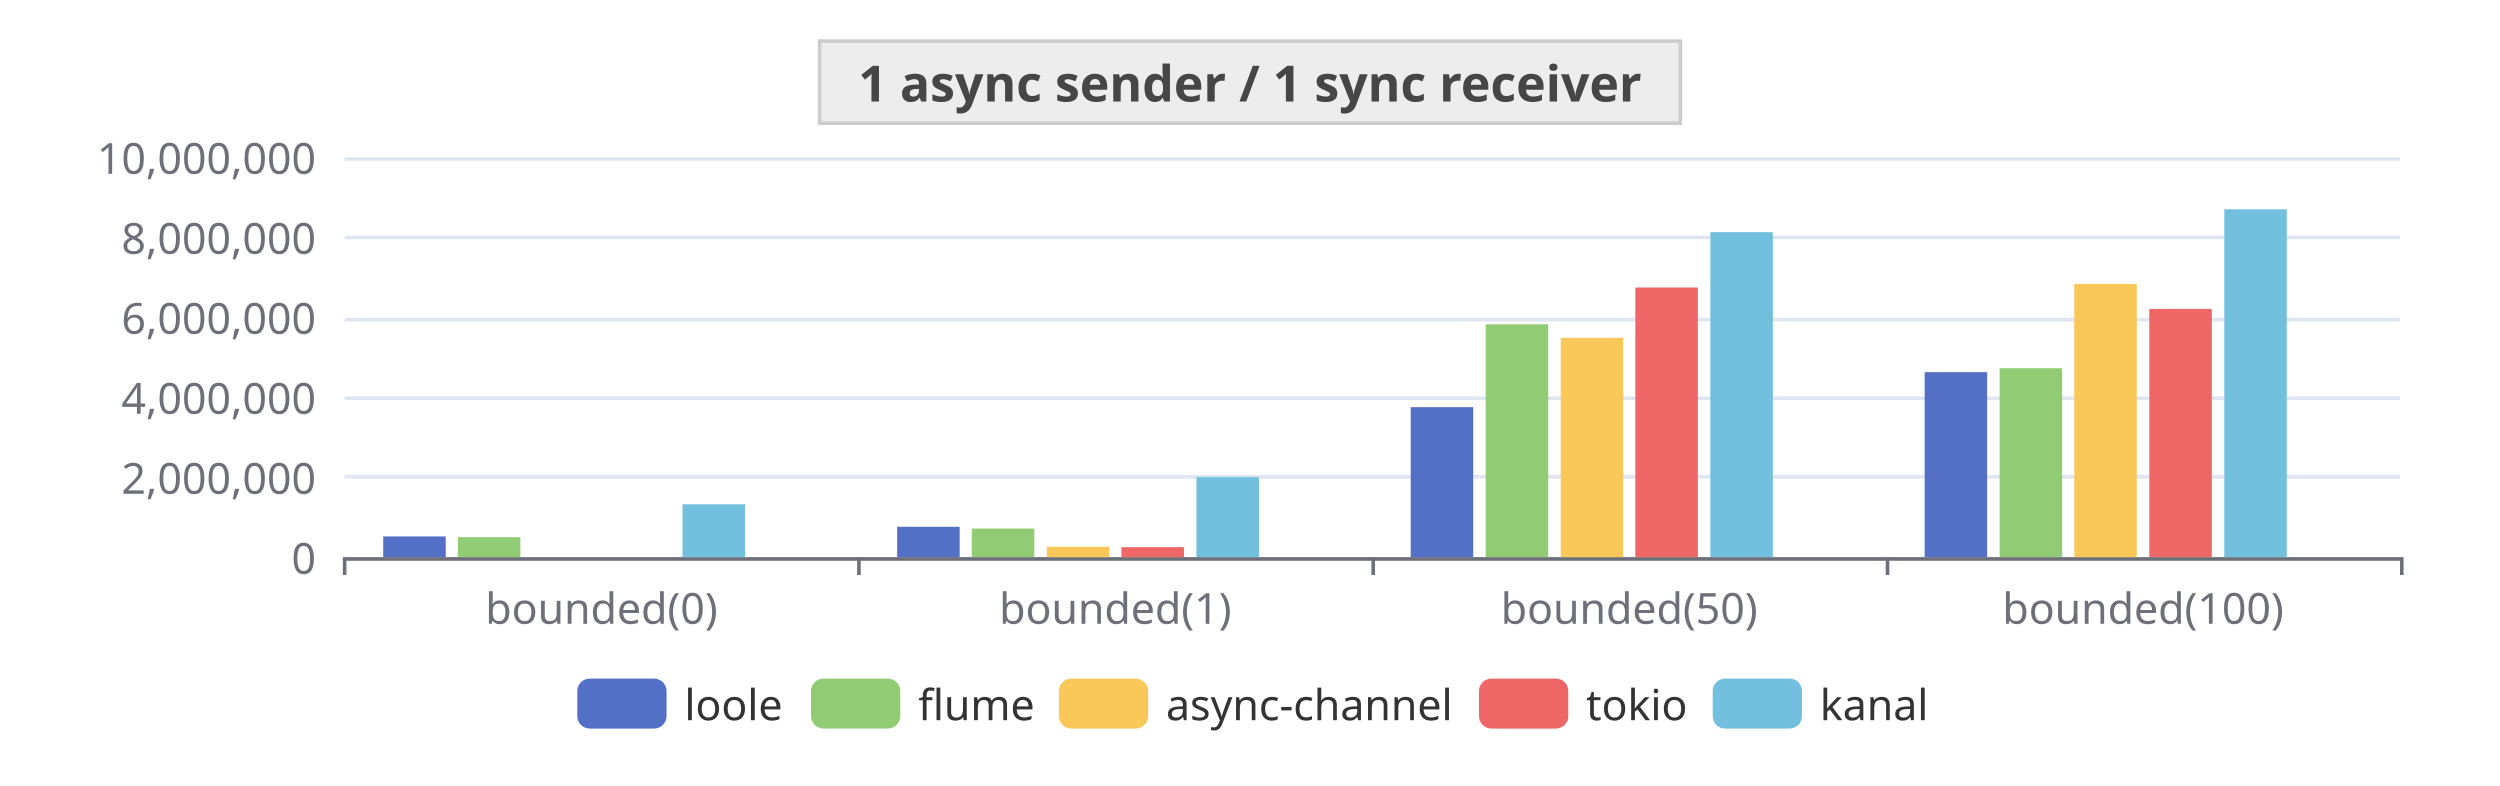
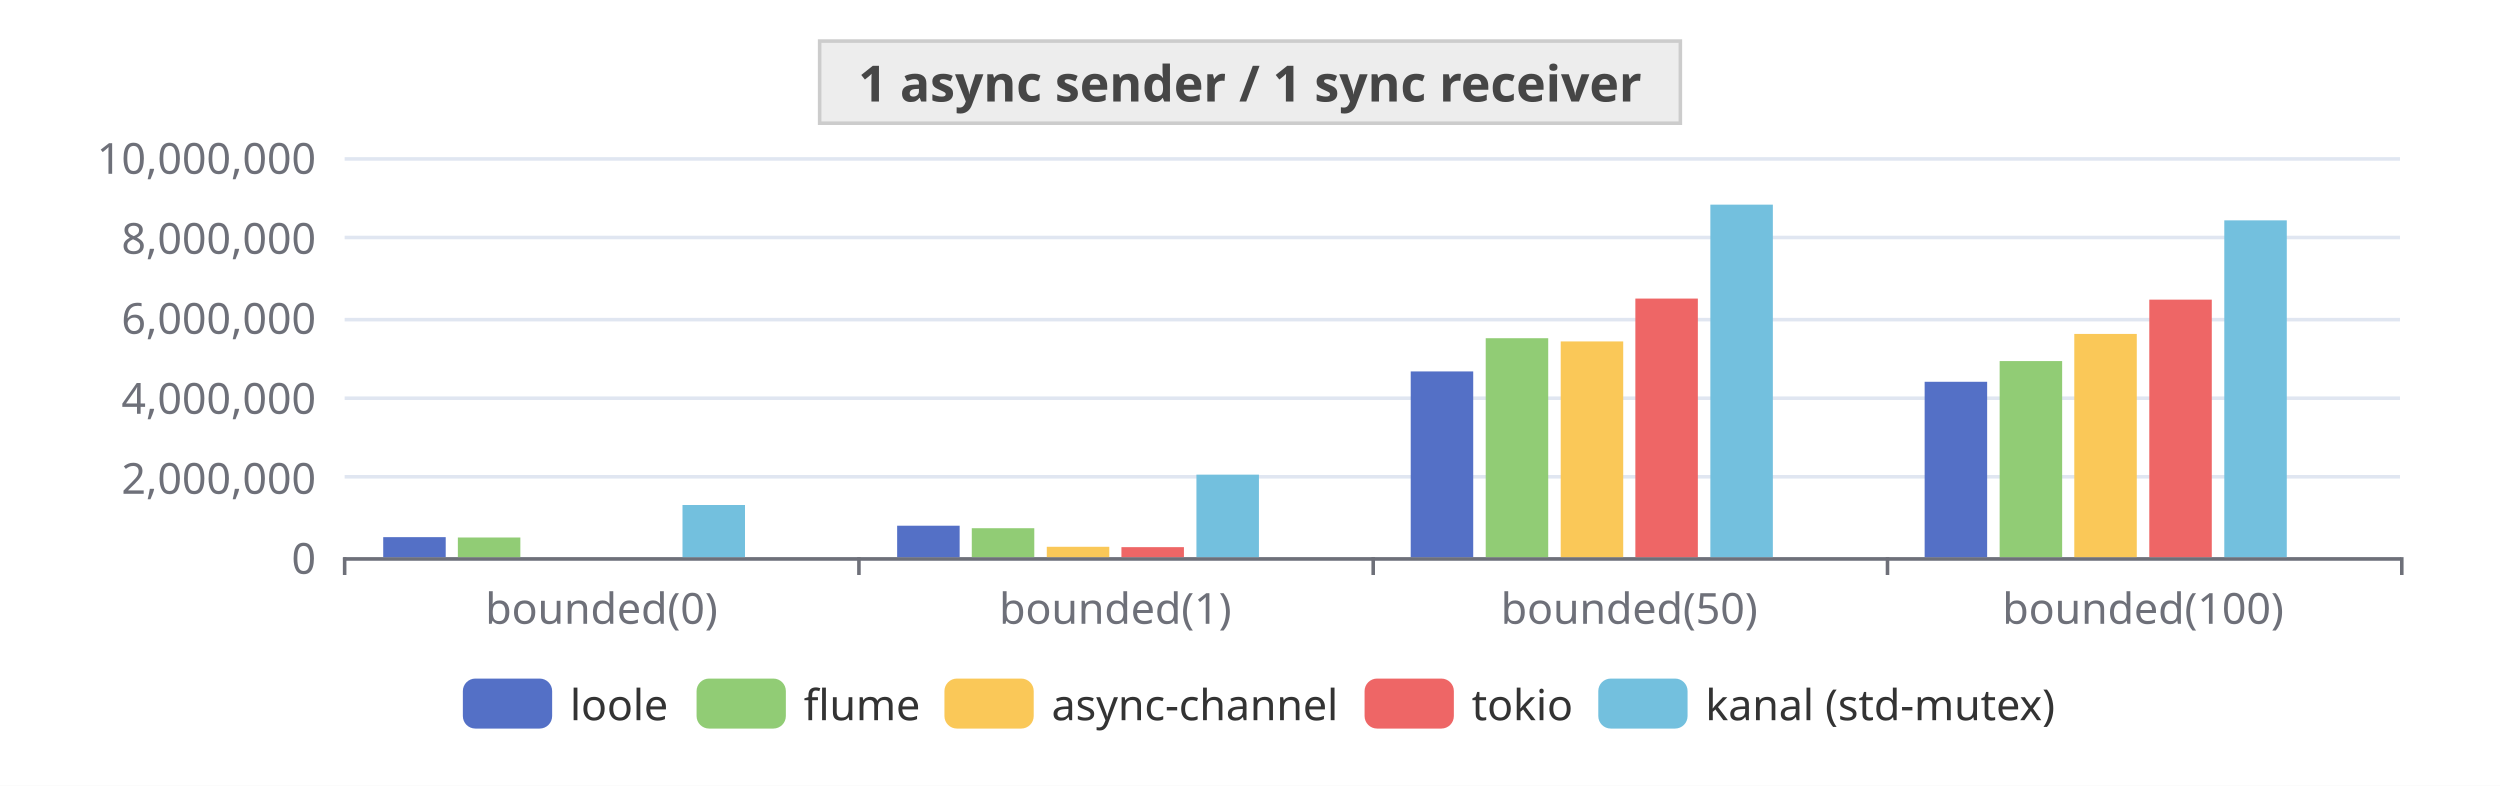
<svg xmlns="http://www.w3.org/2000/svg" width="700" height="220" version="1.1" baseProfile="full" viewBox="0 0 700 220">
  <rect width="700" height="220" x="0" y="0" id="0" fill="white" />
  <path d="M96.5 156.5L672 156.5" fill="none" stroke="#E0E6F1" />
  <path d="M96.5 133.5L672 133.5" fill="none" stroke="#E0E6F1" />
  <path d="M96.5 111.5L672 111.5" fill="none" stroke="#E0E6F1" />
  <path d="M96.5 89.5L672 89.5" fill="none" stroke="#E0E6F1" />
  <path d="M96.5 66.5L672 66.5" fill="none" stroke="#E0E6F1" />
  <path d="M96.5 44.5L672 44.5" fill="none" stroke="#E0E6F1" />
  <path d="M96.5 156.5L672 156.5" fill="none" stroke="#6E7079" stroke-linecap="round" />
  <path d="M96.5 156L96.5 161" fill="none" stroke="#6E7079" />
  <path d="M240.5 156L240.5 161" fill="none" stroke="#6E7079" />
  <path d="M384.5 156L384.5 161" fill="none" stroke="#6E7079" />
  <path d="M528.5 156L528.5 161" fill="none" stroke="#6E7079" />
  <path d="M672.5 156L672.5 161" fill="none" stroke="#6E7079" />
  <text dominant-baseline="central" text-anchor="end" style="font-size:12px;font-family:sans-serif;" transform="translate(88.48 156)" fill="#6E7079">0</text>
  <text dominant-baseline="central" text-anchor="end" style="font-size:12px;font-family:sans-serif;" transform="translate(88.48 133.6)" fill="#6E7079">2,000,000</text>
  <text dominant-baseline="central" text-anchor="end" style="font-size:12px;font-family:sans-serif;" transform="translate(88.48 111.2)" fill="#6E7079">4,000,000</text>
  <text dominant-baseline="central" text-anchor="end" style="font-size:12px;font-family:sans-serif;" transform="translate(88.48 88.8)" fill="#6E7079">6,000,000</text>
  <text dominant-baseline="central" text-anchor="end" style="font-size:12px;font-family:sans-serif;" transform="translate(88.48 66.4)" fill="#6E7079">8,000,000</text>
  <text dominant-baseline="central" text-anchor="end" style="font-size:12px;font-family:sans-serif;" transform="translate(88.48 44)" fill="#6E7079">10,000,000</text>
  <text dominant-baseline="central" text-anchor="middle" style="font-size:12px;font-family:sans-serif;" y="6" transform="translate(168.42 164)" fill="#6E7079">bounded(0)</text>
  <text dominant-baseline="central" text-anchor="middle" style="font-size:12px;font-family:sans-serif;" y="6" transform="translate(312.3 164)" fill="#6E7079">bounded(1)</text>
  <text dominant-baseline="central" text-anchor="middle" style="font-size:12px;font-family:sans-serif;" y="6" transform="translate(456.18 164)" fill="#6E7079">bounded(50)</text>
  <text dominant-baseline="central" text-anchor="middle" style="font-size:12px;font-family:sans-serif;" y="6" transform="translate(600.06 164)" fill="#6E7079">bounded(100)</text>
-   <path d="M107.3 156l17.5 0l0 -5.8l-17.5 0Z" fill="#5470c6" />
-   <path d="M251.2 156l17.5 0l0 -8.5l-17.5 0Z" fill="#5470c6" />
-   <path d="M395 156l17.5 0l0 -42l-17.5 0Z" fill="#5470c6" />
-   <path d="M538.9 156l17.5 0l0 -51.8l-17.5 0Z" fill="#5470c6" />
-   <path d="M128.2 156l17.5 0l0 -5.6l-17.5 0Z" fill="#91cc75" />
-   <path d="M272.1 156l17.5 0l0 -8l-17.5 0Z" fill="#91cc75" />
-   <path d="M416 156l17.5 0l0 -65.2l-17.5 0Z" fill="#91cc75" />
-   <path d="M559.9 156l17.5 0l0 -52.9l-17.5 0Z" fill="#91cc75" />
+   <path d="M107.3 156l17.5 0l0 -5.6l-17.5 0Z" fill="#5470c6" />
+   <path d="M251.2 156l17.5 0l0 -8.8l-17.5 0Z" fill="#5470c6" />
+   <path d="M395 156l17.5 0l0 -52l-17.5 0Z" fill="#5470c6" />
+   <path d="M538.9 156l17.5 0l0 -49.1l-17.5 0Z" fill="#5470c6" />
+   <path d="M128.2 156l17.5 0l0 -5.5l-17.5 0Z" fill="#91cc75" />
+   <path d="M272.1 156l17.5 0l0 -8.1l-17.5 0Z" fill="#91cc75" />
+   <path d="M416 156l17.5 0l0 -61.3l-17.5 0Z" fill="#91cc75" />
+   <path d="M559.9 156l17.5 0l0 -54.9l-17.5 0Z" fill="#91cc75" />
  <path d="M149.2 156l17.5 0l0 0l-17.5 0Z" fill="#fac858" />
  <path d="M293.1 156l17.5 0l0 -2.9l-17.5 0Z" fill="#fac858" />
-   <path d="M437 156l17.5 0l0 -61.4l-17.5 0Z" fill="#fac858" />
-   <path d="M580.8 156l17.5 0l0 -76.5l-17.5 0Z" fill="#fac858" />
+   <path d="M437 156l17.5 0l0 -60.4l-17.5 0Z" fill="#fac858" />
+   <path d="M580.8 156l17.5 0l0 -62.5l-17.5 0Z" fill="#fac858" />
  <path d="M170.2 156l17.5 0l0 0l-17.5 0Z" fill="#ee6666" />
  <path d="M314 156l17.5 0l0 -2.8l-17.5 0Z" fill="#ee6666" />
-   <path d="M457.9 156l17.5 0l0 -75.5l-17.5 0Z" fill="#ee6666" />
-   <path d="M601.8 156l17.5 0l0 -69.5l-17.5 0Z" fill="#ee6666" />
-   <path d="M191.1 156l17.5 0l0 -14.8l-17.5 0Z" fill="#73c0de" />
-   <path d="M335 156l17.5 0l0 -22.4l-17.5 0Z" fill="#73c0de" />
-   <path d="M478.9 156l17.5 0l0 -91l-17.5 0Z" fill="#73c0de" />
-   <path d="M622.8 156l17.5 0l0 -97.4l-17.5 0Z" fill="#73c0de" />
+   <path d="M457.9 156l17.5 0l0 -72.4l-17.5 0Z" fill="#ee6666" />
+   <path d="M601.8 156l17.5 0l0 -72.1l-17.5 0Z" fill="#ee6666" />
+   <path d="M191.1 156l17.5 0l0 -14.6l-17.5 0Z" fill="#73c0de" />
+   <path d="M335 156l17.5 0l0 -23.1l-17.5 0Z" fill="#73c0de" />
+   <path d="M478.9 156l17.5 0l0 -98.7l-17.5 0Z" fill="#73c0de" />
+   <path d="M622.8 156l17.5 0l0 -94.3l-17.5 0Z" fill="#73c0de" />
  <path d="M212.1 156l17.5 0l0 0l-17.5 0Z" fill="#3ba272" />
  <path d="M356 156l17.5 0l0 0l-17.5 0Z" fill="#3ba272" />
  <path d="M499.9 156l17.5 0l0 0l-17.5 0Z" fill="#3ba272" />
  <path d="M643.7 156l17.5 0l0 0l-17.5 0Z" fill="#3ba272" />
-   <path d="M-5 -5l386.7 0l0 24l-386.7 0Z" transform="translate(161.64 190)" fill="rgb(0,0,0)" fill-opacity="0" stroke="#ccc" stroke-width="0" />
-   <path d="M3.5 0L21.5 0A3.5 3.5 0 0 1 25 3.5L25 10.5A3.5 3.5 0 0 1 21.5 14L3.5 14A3.5 3.5 0 0 1 0 10.5L0 3.5A3.5 3.5 0 0 1 3.5 0" transform="translate(161.64 190)" fill="#5470c6" />
-   <text dominant-baseline="central" text-anchor="start" style="font-size:12px;font-family:sans-serif;" x="30" y="7" transform="translate(161.64 190)" fill="#333">loole</text>
-   <path d="M3.5 0L21.5 0A3.5 3.5 0 0 1 25 3.5L25 10.5A3.5 3.5 0 0 1 21.5 14L3.5 14A3.5 3.5 0 0 1 0 10.5L0 3.5A3.5 3.5 0 0 1 3.5 0" transform="translate(227.08 190)" fill="#91cc75" />
-   <text dominant-baseline="central" text-anchor="start" style="font-size:12px;font-family:sans-serif;" x="30" y="7" transform="translate(227.08 190)" fill="#333">flume</text>
-   <path d="M3.5 0L21.5 0A3.5 3.5 0 0 1 25 3.5L25 10.5A3.5 3.5 0 0 1 21.5 14L3.5 14A3.5 3.5 0 0 1 0 10.5L0 3.5A3.5 3.5 0 0 1 3.5 0" transform="translate(296.48 190)" fill="#fac858" />
-   <text dominant-baseline="central" text-anchor="start" style="font-size:12px;font-family:sans-serif;" x="30" y="7" transform="translate(296.48 190)" fill="#333">async-channel</text>
-   <path d="M3.5 0L21.5 0A3.5 3.5 0 0 1 25 3.5L25 10.5A3.5 3.5 0 0 1 21.5 14L3.5 14A3.5 3.5 0 0 1 0 10.5L0 3.5A3.5 3.5 0 0 1 3.5 0" transform="translate(414.12 190)" fill="#ee6666" />
-   <text dominant-baseline="central" text-anchor="start" style="font-size:12px;font-family:sans-serif;" x="30" y="7" transform="translate(414.12 190)" fill="#333">tokio</text>
-   <path d="M3.5 0L21.5 0A3.5 3.5 0 0 1 25 3.5L25 10.5A3.5 3.5 0 0 1 21.5 14L3.5 14A3.5 3.5 0 0 1 0 10.5L0 3.5A3.5 3.5 0 0 1 3.5 0" transform="translate(479.56 190)" fill="#73c0de" />
-   <text dominant-baseline="central" text-anchor="start" style="font-size:12px;font-family:sans-serif;" x="30" y="7" transform="translate(479.56 190)" fill="#333">kanal</text>
+   <path d="M-5 -5l450.8 0l0 24l-450.8 0Z" transform="translate(129.6 190)" fill="rgb(0,0,0)" fill-opacity="0" stroke="#ccc" stroke-width="0" />
+   <path d="M3.5 0L21.5 0A3.5 3.5 0 0 1 25 3.5L25 10.5A3.5 3.5 0 0 1 21.5 14L3.5 14A3.5 3.5 0 0 1 0 10.5L0 3.5A3.5 3.5 0 0 1 3.5 0" transform="translate(129.6 190)" fill="#5470c6" />
+   <text dominant-baseline="central" text-anchor="start" style="font-size:12px;font-family:sans-serif;" x="30" y="7" transform="translate(129.6 190)" fill="#333">loole</text>
+   <path d="M3.5 0L21.5 0A3.5 3.5 0 0 1 25 3.5L25 10.5A3.5 3.5 0 0 1 21.5 14L3.5 14A3.5 3.5 0 0 1 0 10.5L0 3.5A3.5 3.5 0 0 1 3.5 0" transform="translate(195.04 190)" fill="#91cc75" />
+   <text dominant-baseline="central" text-anchor="start" style="font-size:12px;font-family:sans-serif;" x="30" y="7" transform="translate(195.04 190)" fill="#333">flume</text>
+   <path d="M3.5 0L21.5 0A3.5 3.5 0 0 1 25 3.5L25 10.5A3.5 3.5 0 0 1 21.5 14L3.5 14A3.5 3.5 0 0 1 0 10.5L0 3.5A3.5 3.5 0 0 1 3.5 0" transform="translate(264.44 190)" fill="#fac858" />
+   <text dominant-baseline="central" text-anchor="start" style="font-size:12px;font-family:sans-serif;" x="30" y="7" transform="translate(264.44 190)" fill="#333">async-channel</text>
+   <path d="M3.5 0L21.5 0A3.5 3.5 0 0 1 25 3.5L25 10.5A3.5 3.5 0 0 1 21.5 14L3.5 14A3.5 3.5 0 0 1 0 10.5L0 3.5A3.5 3.5 0 0 1 3.5 0" transform="translate(382.08 190)" fill="#ee6666" />
+   <text dominant-baseline="central" text-anchor="start" style="font-size:12px;font-family:sans-serif;" x="30" y="7" transform="translate(382.08 190)" fill="#333">tokio</text>
+   <path d="M3.5 0L21.5 0A3.5 3.5 0 0 1 25 3.5L25 10.5A3.5 3.5 0 0 1 21.5 14L3.5 14A3.5 3.5 0 0 1 0 10.5L0 3.5A3.5 3.5 0 0 1 3.5 0" transform="translate(447.52 190)" fill="#73c0de" />
+   <text dominant-baseline="central" text-anchor="start" style="font-size:12px;font-family:sans-serif;" xml:space="preserve" x="30" y="7" transform="translate(447.52 190)" fill="#333">kanal (std-mutex)</text>
  <path d="M-120.5 -4.5l241 0l0 23l-241 0Z" transform="translate(350 16)" fill="#ddd8" stroke="#ccc" />
  <text dominant-baseline="central" text-anchor="middle" style="font-size:14px;font-family:sans-serif;font-weight:bold;" xml:space="preserve" y="7" transform="translate(350 16)" fill="#464646">1 async sender / 1 sync receiver</text>
</svg>
